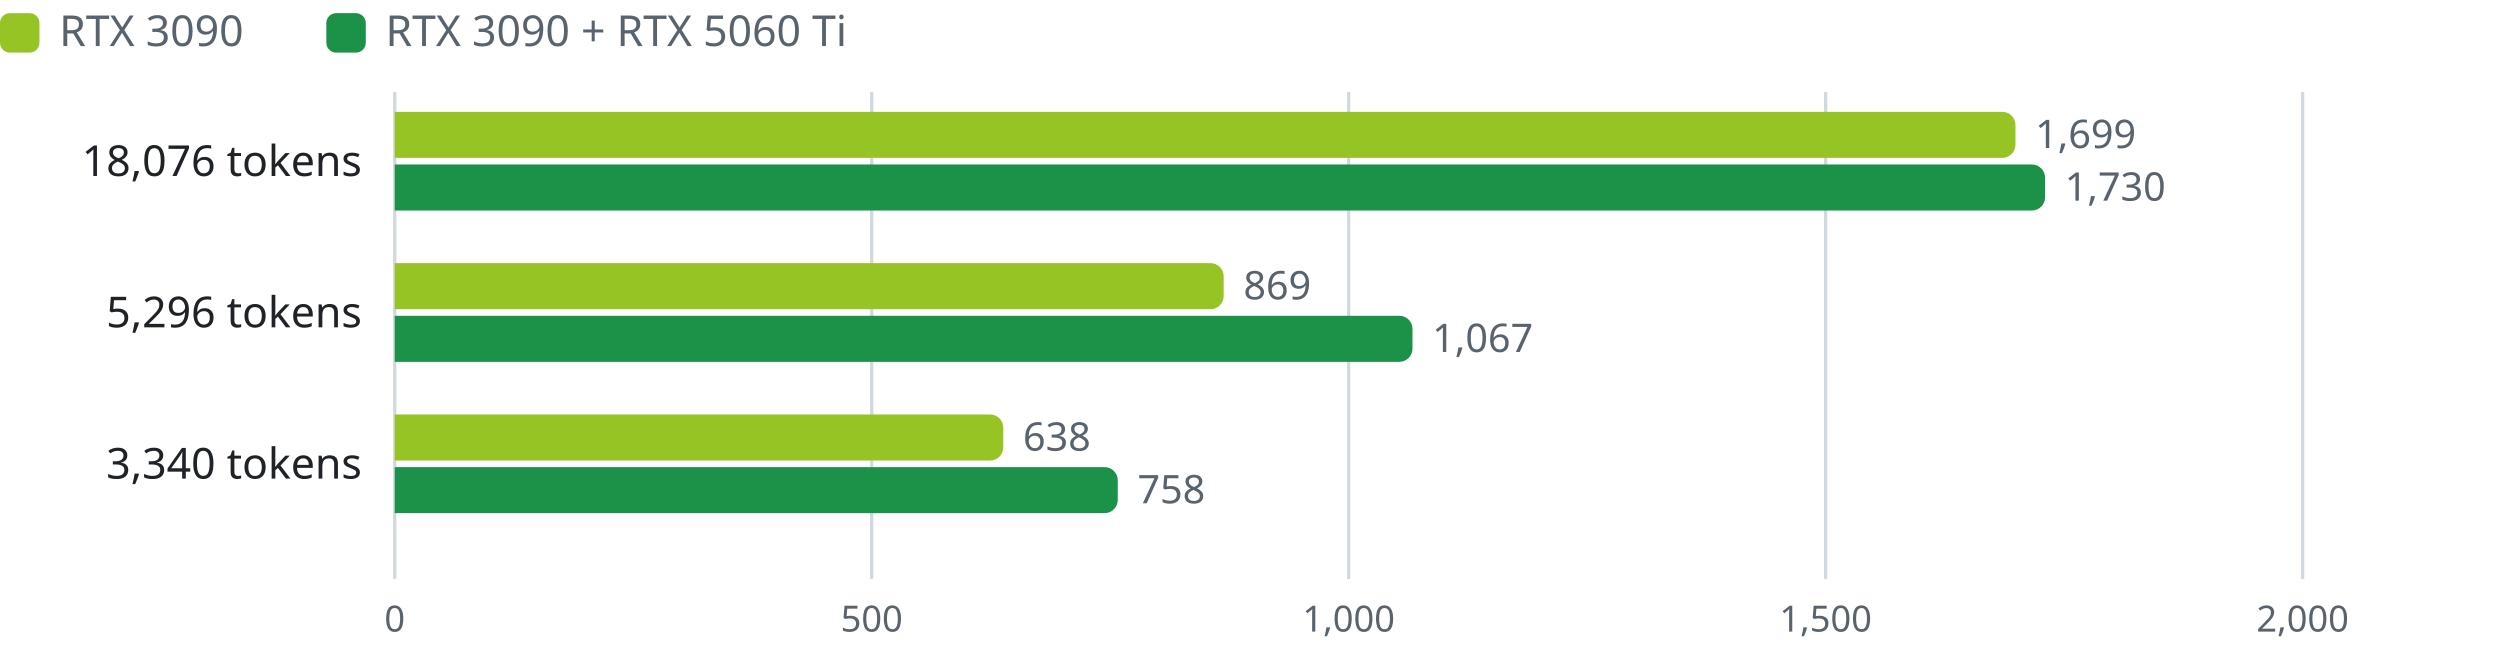
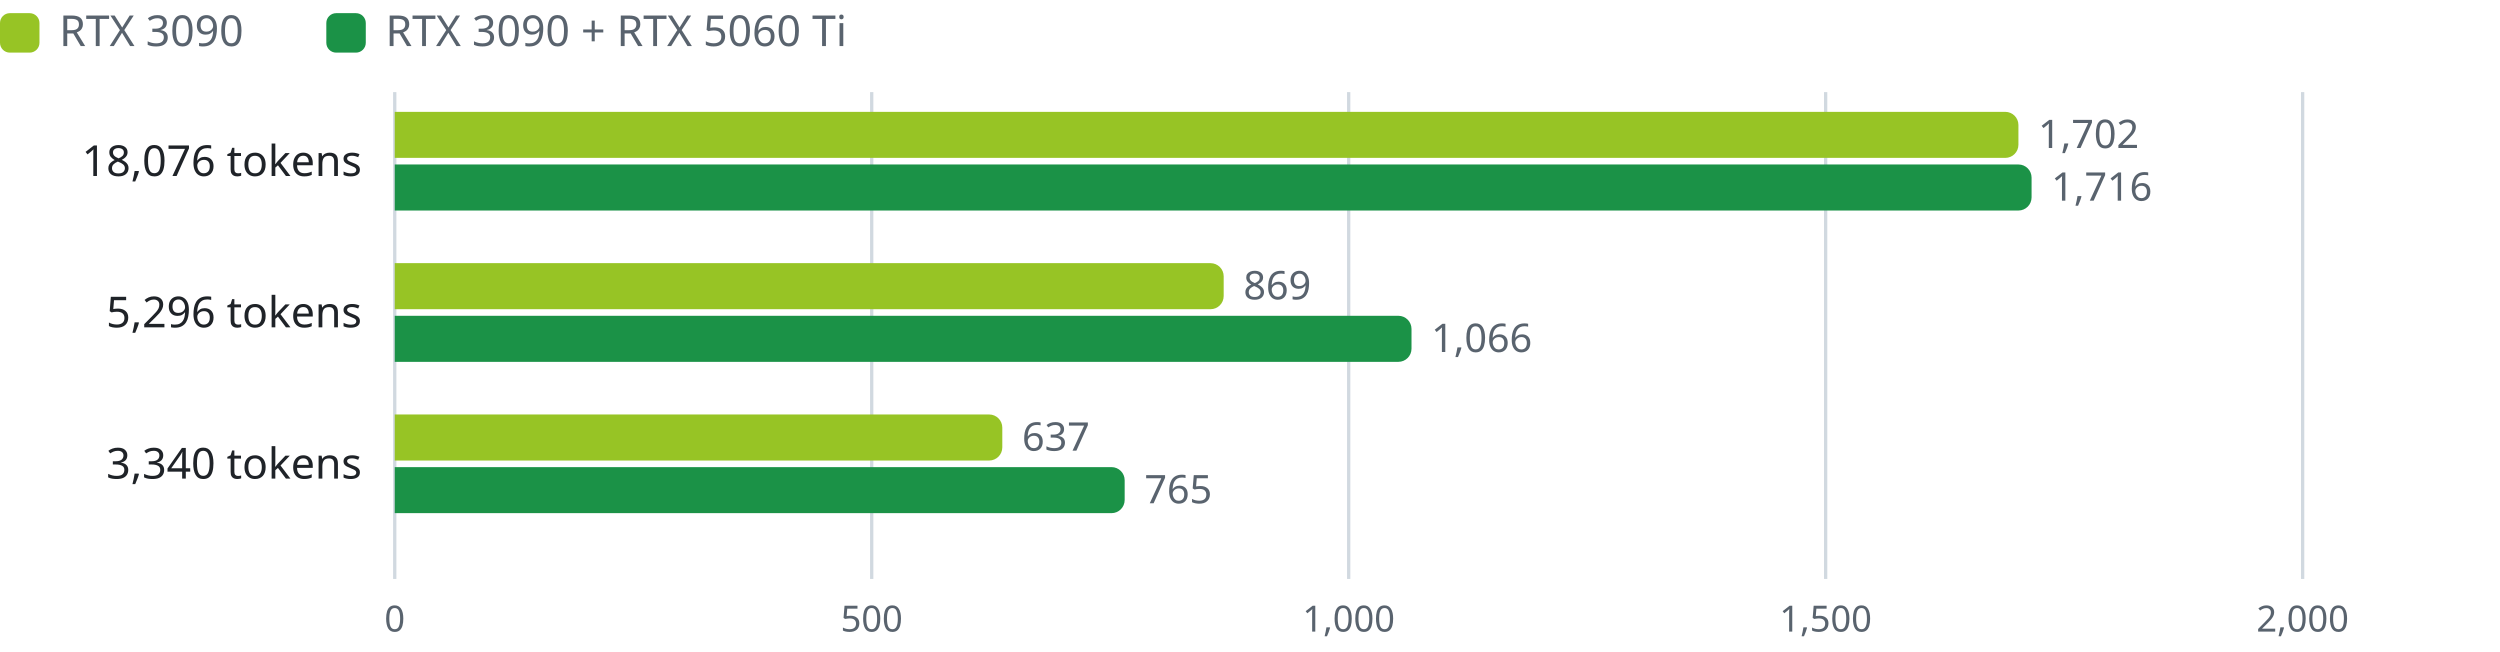
<svg xmlns="http://www.w3.org/2000/svg" width="760" height="198" viewBox="0 0 760 198" role="img" aria-label="UD-Q4_K_XL prompt reading speed" font-family="-apple-system,BlinkMacSystemFont,'Segoe UI','Noto Sans',Helvetica,Arial,sans-serif">
  <rect x="0" y="4" width="12" height="12" rx="3" fill="#97c425" />
  <text x="18" y="14" font-size="13" fill="#59636e">RTX 3090</text>
  <rect x="99.2" y="4" width="12" height="12" rx="3" fill="#1b9247" />
  <text x="117.2" y="14" font-size="13" fill="#59636e">RTX 3090 + RTX 5060 Ti</text>
  <line x1="120.0" y1="28" x2="120.0" y2="176" stroke="#d1d9e0" stroke-width="1" />
  <text x="120.0" y="192" font-size="11" fill="#59636e" text-anchor="middle">0</text>
  <line x1="265.0" y1="28" x2="265.0" y2="176" stroke="#d1d9e0" stroke-width="1" />
  <text x="265.0" y="192" font-size="11" fill="#59636e" text-anchor="middle">500</text>
  <line x1="410.0" y1="28" x2="410.0" y2="176" stroke="#d1d9e0" stroke-width="1" />
  <text x="410.0" y="192" font-size="11" fill="#59636e" text-anchor="middle">1,000</text>
  <line x1="555.0" y1="28" x2="555.0" y2="176" stroke="#d1d9e0" stroke-width="1" />
  <text x="555.0" y="192" font-size="11" fill="#59636e" text-anchor="middle">1,500</text>
  <line x1="700.0" y1="28" x2="700.0" y2="176" stroke="#d1d9e0" stroke-width="1" />
  <text x="700.0" y="192" font-size="11" fill="#59636e" text-anchor="middle">2,000</text>
  <text x="110" y="53.5" font-size="13" fill="#1f2328" text-anchor="end">18,076 tokens</text>
-   <path d="M120.0,34.0 h488.7 a4,4 0 0 1 4,4 v6.0 a4,4 0 0 1 -4,4 h-488.7 z" fill="#97c425" />
-   <text x="618.7" y="45" font-size="12" fill="#59636e">1,699</text>
-   <path d="M120.0,50.0 h497.7 a4,4 0 0 1 4,4 v6.0 a4,4 0 0 1 -4,4 h-497.7 z" fill="#1b9247" />
-   <text x="627.7" y="61" font-size="12" fill="#59636e">1,730</text>
+   <path d="M120.0,34.0 h489.6 a4,4 0 0 1 4,4 v6.0 a4,4 0 0 1 -4,4 h-489.6 z" fill="#97c425" />
+   <text x="619.6" y="45" font-size="12" fill="#59636e">1,702</text>
+   <path d="M120.0,50.0 h493.6 a4,4 0 0 1 4,4 v6.0 a4,4 0 0 1 -4,4 h-493.6 z" fill="#1b9247" />
+   <text x="623.6" y="61" font-size="12" fill="#59636e">1,716</text>
  <text x="110" y="99.5" font-size="13" fill="#1f2328" text-anchor="end">5,296 tokens</text>
  <path d="M120.0,80.0 h248.0 a4,4 0 0 1 4,4 v6.0 a4,4 0 0 1 -4,4 h-248.0 z" fill="#97c425" />
  <text x="378.0" y="91" font-size="12" fill="#59636e">869</text>
-   <path d="M120.0,96.0 h305.4 a4,4 0 0 1 4,4 v6.0 a4,4 0 0 1 -4,4 h-305.4 z" fill="#1b9247" />
-   <text x="435.4" y="107" font-size="12" fill="#59636e">1,067</text>
+   <path d="M120.0,96.0 h305.1 a4,4 0 0 1 4,4 v6.0 a4,4 0 0 1 -4,4 h-305.1 z" fill="#1b9247" />
+   <text x="435.1" y="107" font-size="12" fill="#59636e">1,066</text>
  <text x="110" y="145.5" font-size="13" fill="#1f2328" text-anchor="end">3,340 tokens</text>
-   <path d="M120.0,126.0 h181.0 a4,4 0 0 1 4,4 v6.0 a4,4 0 0 1 -4,4 h-181.0 z" fill="#97c425" />
-   <text x="311.0" y="137" font-size="12" fill="#59636e">638</text>
-   <path d="M120.0,142.0 h215.8 a4,4 0 0 1 4,4 v6.0 a4,4 0 0 1 -4,4 h-215.8 z" fill="#1b9247" />
-   <text x="345.8" y="153" font-size="12" fill="#59636e">758</text>
+   <path d="M120.0,126.0 h180.7 a4,4 0 0 1 4,4 v6.0 a4,4 0 0 1 -4,4 h-180.7 z" fill="#97c425" />
+   <text x="310.7" y="137" font-size="12" fill="#59636e">637</text>
+   <path d="M120.0,142.0 h217.9 a4,4 0 0 1 4,4 v6.0 a4,4 0 0 1 -4,4 h-217.9 z" fill="#1b9247" />
+   <text x="347.9" y="153" font-size="12" fill="#59636e">765</text>
</svg>
